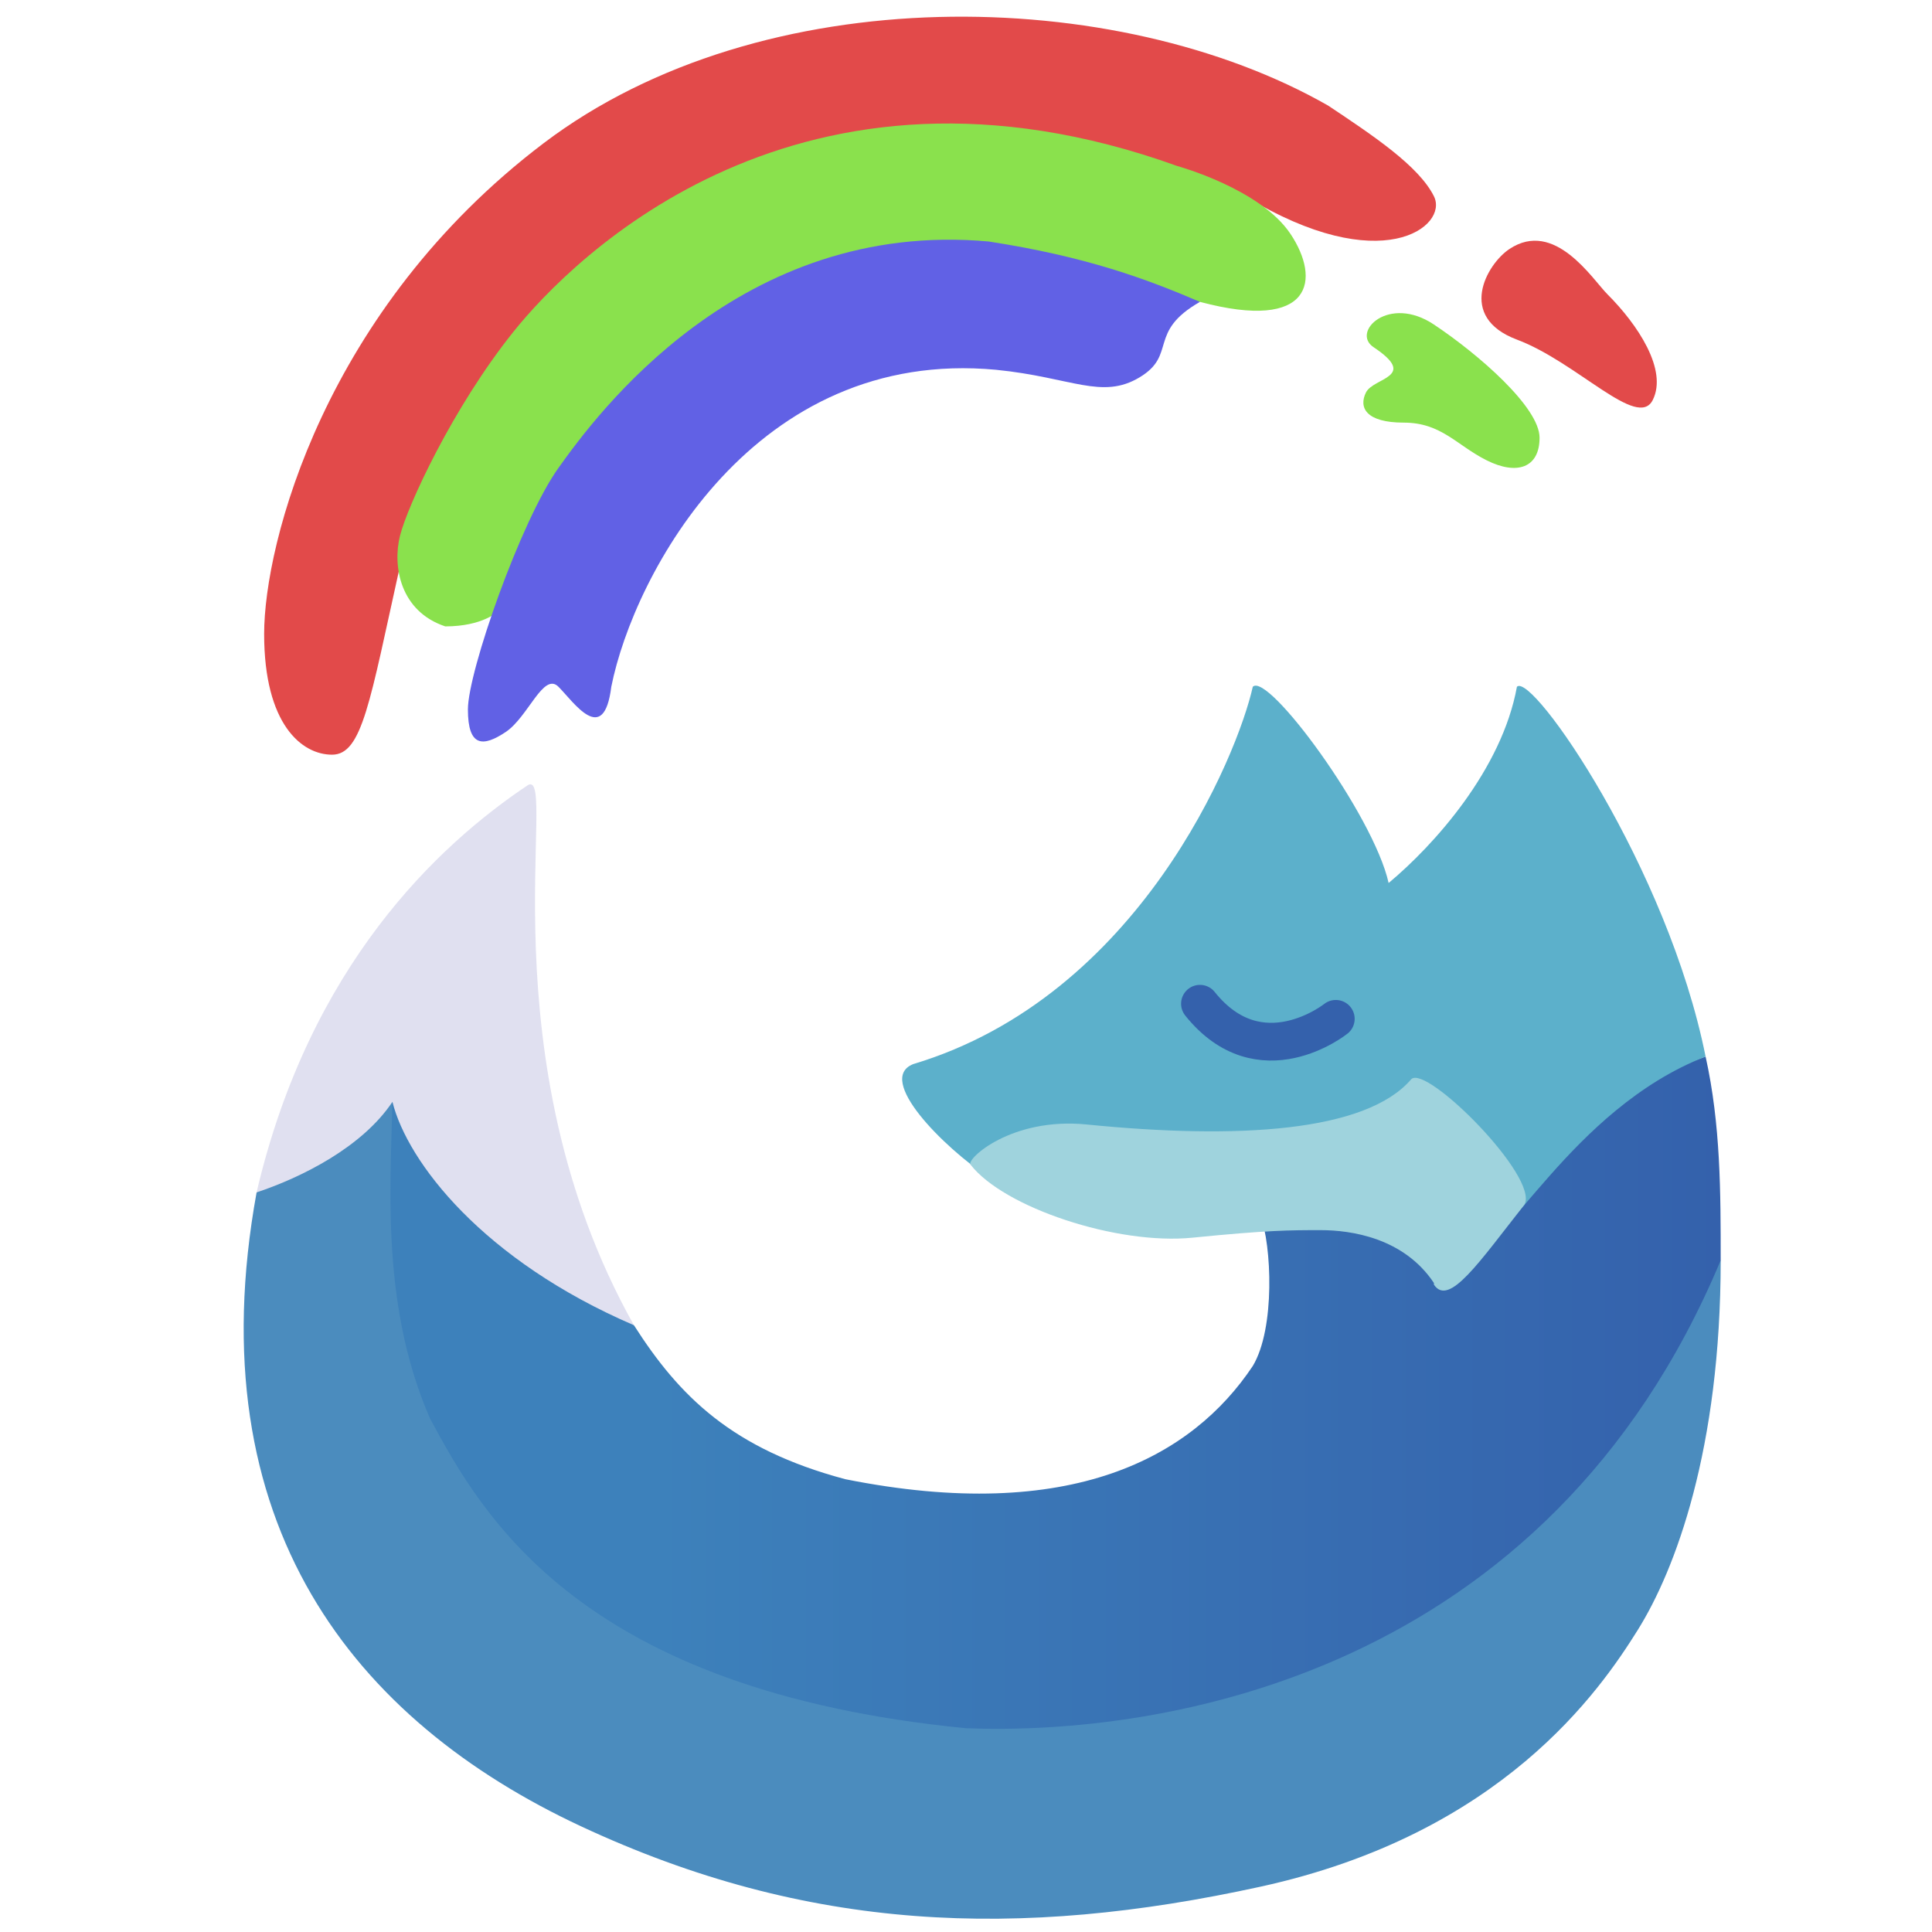
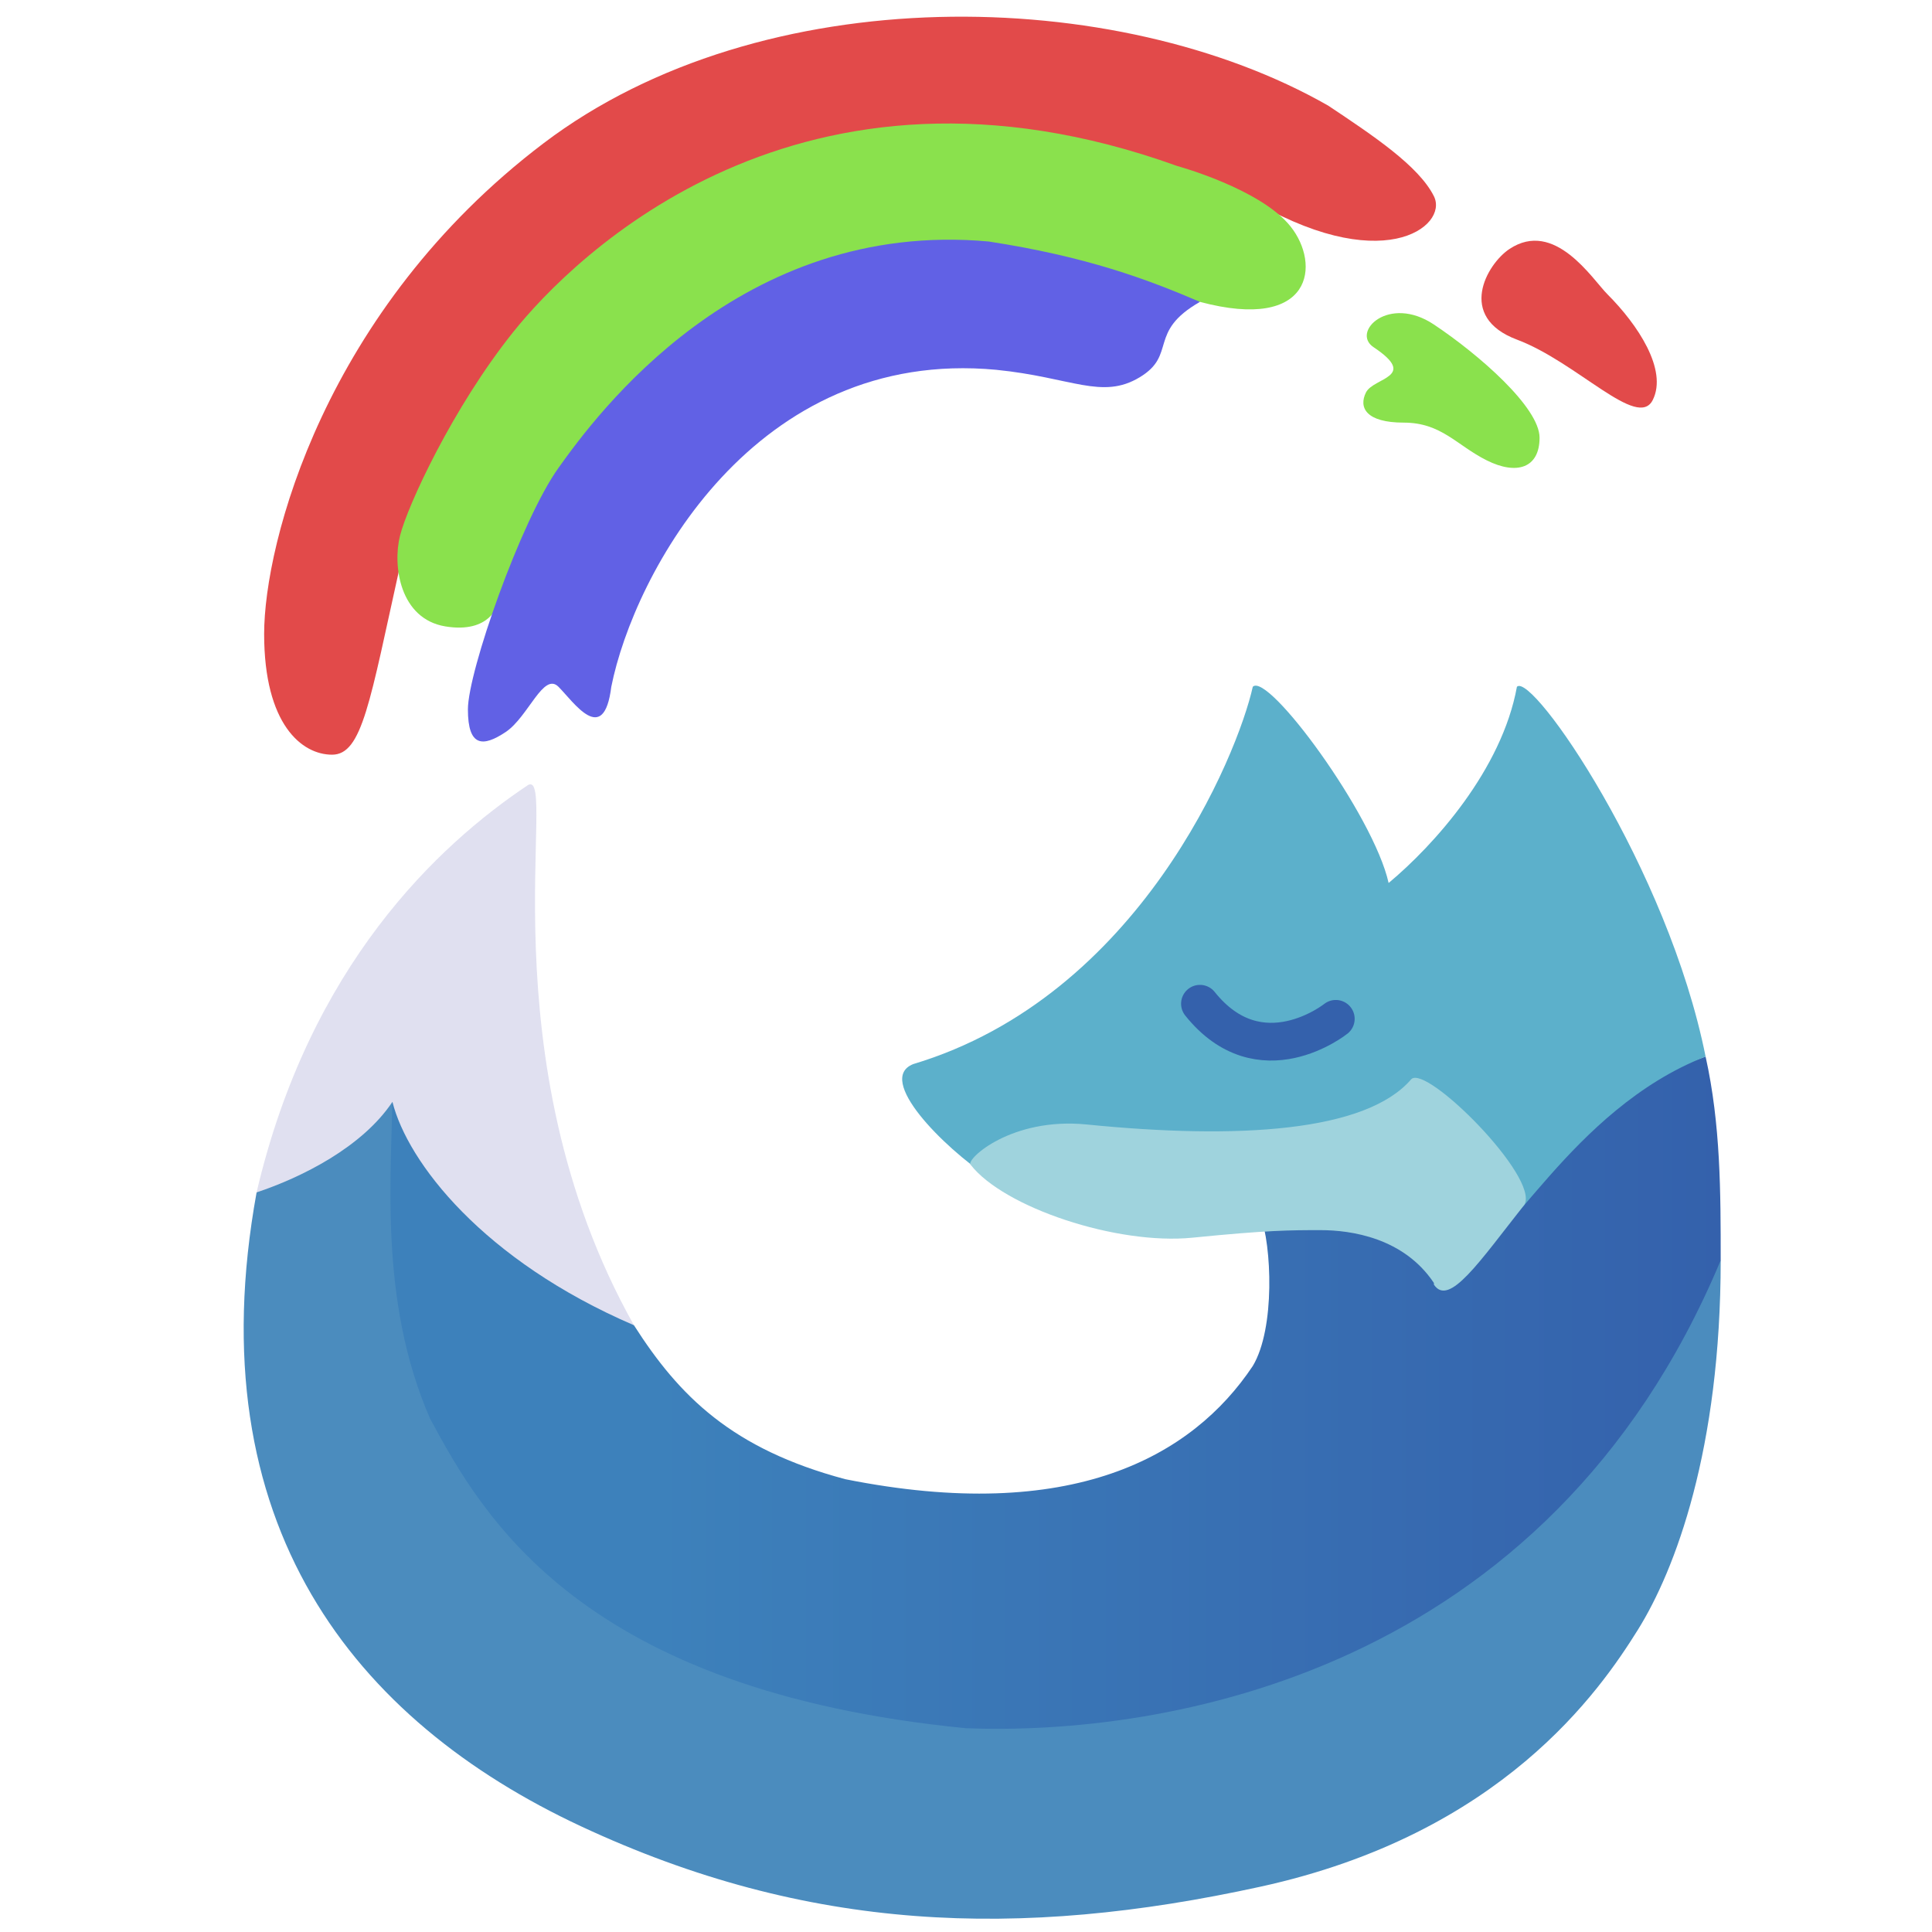
<svg xmlns="http://www.w3.org/2000/svg" width="128" height="128" viewBox="0 0 128 128">
  <linearGradient id="a" x2="1">
    <stop stop-color="#3d81bb" offset=".2" />
    <stop stop-color="#3461ac" offset="1" />
  </linearGradient>
  <path d="M114 83.5c0 12.5-3 20.5-5.5 24.5s-9 13.5-25 17-30 3-45-4S13 101 17 79l9-8q23 51 79 18z" fill="#4b8cbe" />
  <path d="M42 87.8c3 4.7 6.5 8.2 14 10.2 15 3 23-1.5 27-7.5 1.5-2.5 1.25-8 .5-10L113 70c1 4.5 1 9 1 13.5-11.5 27.5-37 31.5-50 31-25.5-2.5-32-14-35.5-20.5C25 86 26 77.5 26 72z" fill="url(#a)" />
  <path d="M17 79c3.5-15 12-23 18-27 2-1-3 18 7 35.8C32 83.5 27 77 26 73c-2 3-6 5-9 6z" fill="#e0e0f0" />
  <path d="M65.5 78c-3-2-7.5-6.5-5-7.5C75.5 66 82 50 83 45.5c1-1 8 8.5 9 13 3-2.5 7.5-7.5 8.5-13 1-1 10 12 12.5 24.5-9 3.5-13.5 13.5-15 12z" fill="#5cb0cb" />
  <path d="M95 85c-2-3-5.5-3.5-7.5-3.5s-3.5 0-8.5.5-12.5-2-14.7-4.84C64 76.8 67 74 72 74.5c10 1 18.5.5 21.5-3 1-1 8.5 6.5 7.5 8.31-3 3.8-5 6.8-6 5.3z" fill="#9fd3dd" />
  <path d="M88.5 67.5s-5 4-9-1" fill="none" stroke="#3461ac" stroke-width="2.5" stroke-linecap="round" />
  <path d="M26.5 37.5C24.5 46.5 24 50 22 50s-4.5-2-4.5-8 4-21.5 18.5-32.5S74-1 88 7c3 2 6 4 7 6s-3.5 5.5-12.5 0L68 9.5zm80-18c2 2 4 5 3 7s-5-2.5-9-4-2-5-.5-6c3-2 5.5 2 6.5 3z" fill="#e24a4a" />
-   <path d="M78 11s5.5 1.5 7.5 4.5 1.5 6.5-6 4.5q-32-5.5-46.5 20.5s-1 1-3.5 1c-3-1-3.5-4-3-6S30 27 34 22 53 2 78 11zm13 12c-1.5-1 1-3.5 4-1.5s7 5.5 7 7.5-1.5 2.5-3.5 1.5-3-2.5-5.5-2.5-3-1-2.5-2 3.5-1 .5-3z" fill="#8ae14d" />
+   <path d="M78 11s5.5 1.5 7.5 4 1.5 7-6 5q-32-5.5-46.5 20s-.5 2-3.5 1.5-3.5-4-3-6S30 27 34 22 53 2 78 11zm13 12c-1.5-1 1-3.5 4-1.5s7 5.5 7 7.5-1.5 2.5-3.5 1.5-3-2.5-5.5-2.5-3-1-2.5-2 3.5-1 .5-3z" fill="#8ae14d" />
  <path d="M79.5 20c-3.5 2-1.5 3.5-4 5s-4.5 0-9.5-.5C50 23 42 38 40.5 45.5c-.5 4-2.5 1-3.5 0s-2 2-3.5 3-2.5 1-2.5-1.5 3.5-12.5 6-16 12-16.5 28.5-15c6.5 1 10.5 2.5 14 4z" fill="#6161e5" />
</svg>
